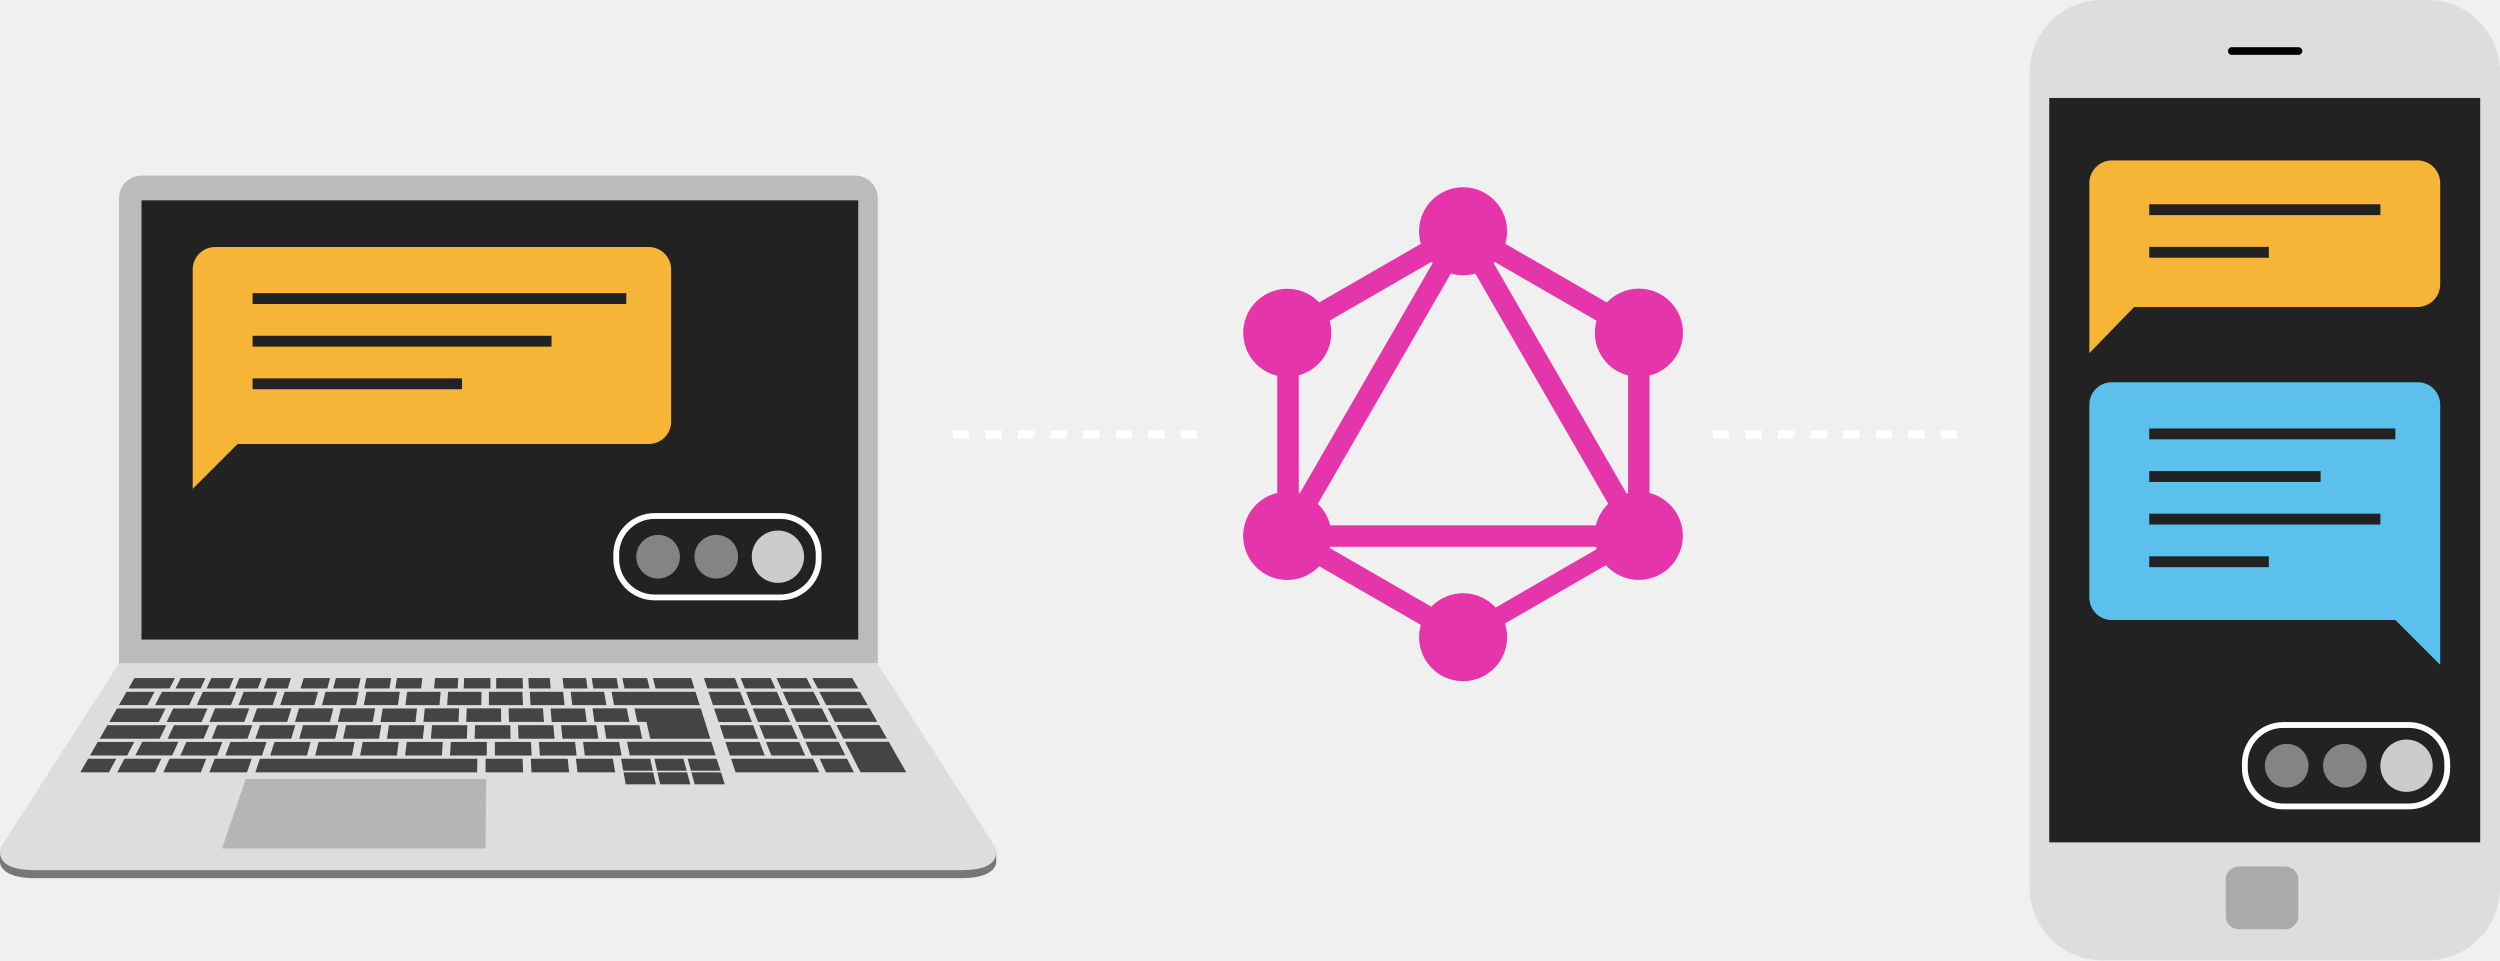
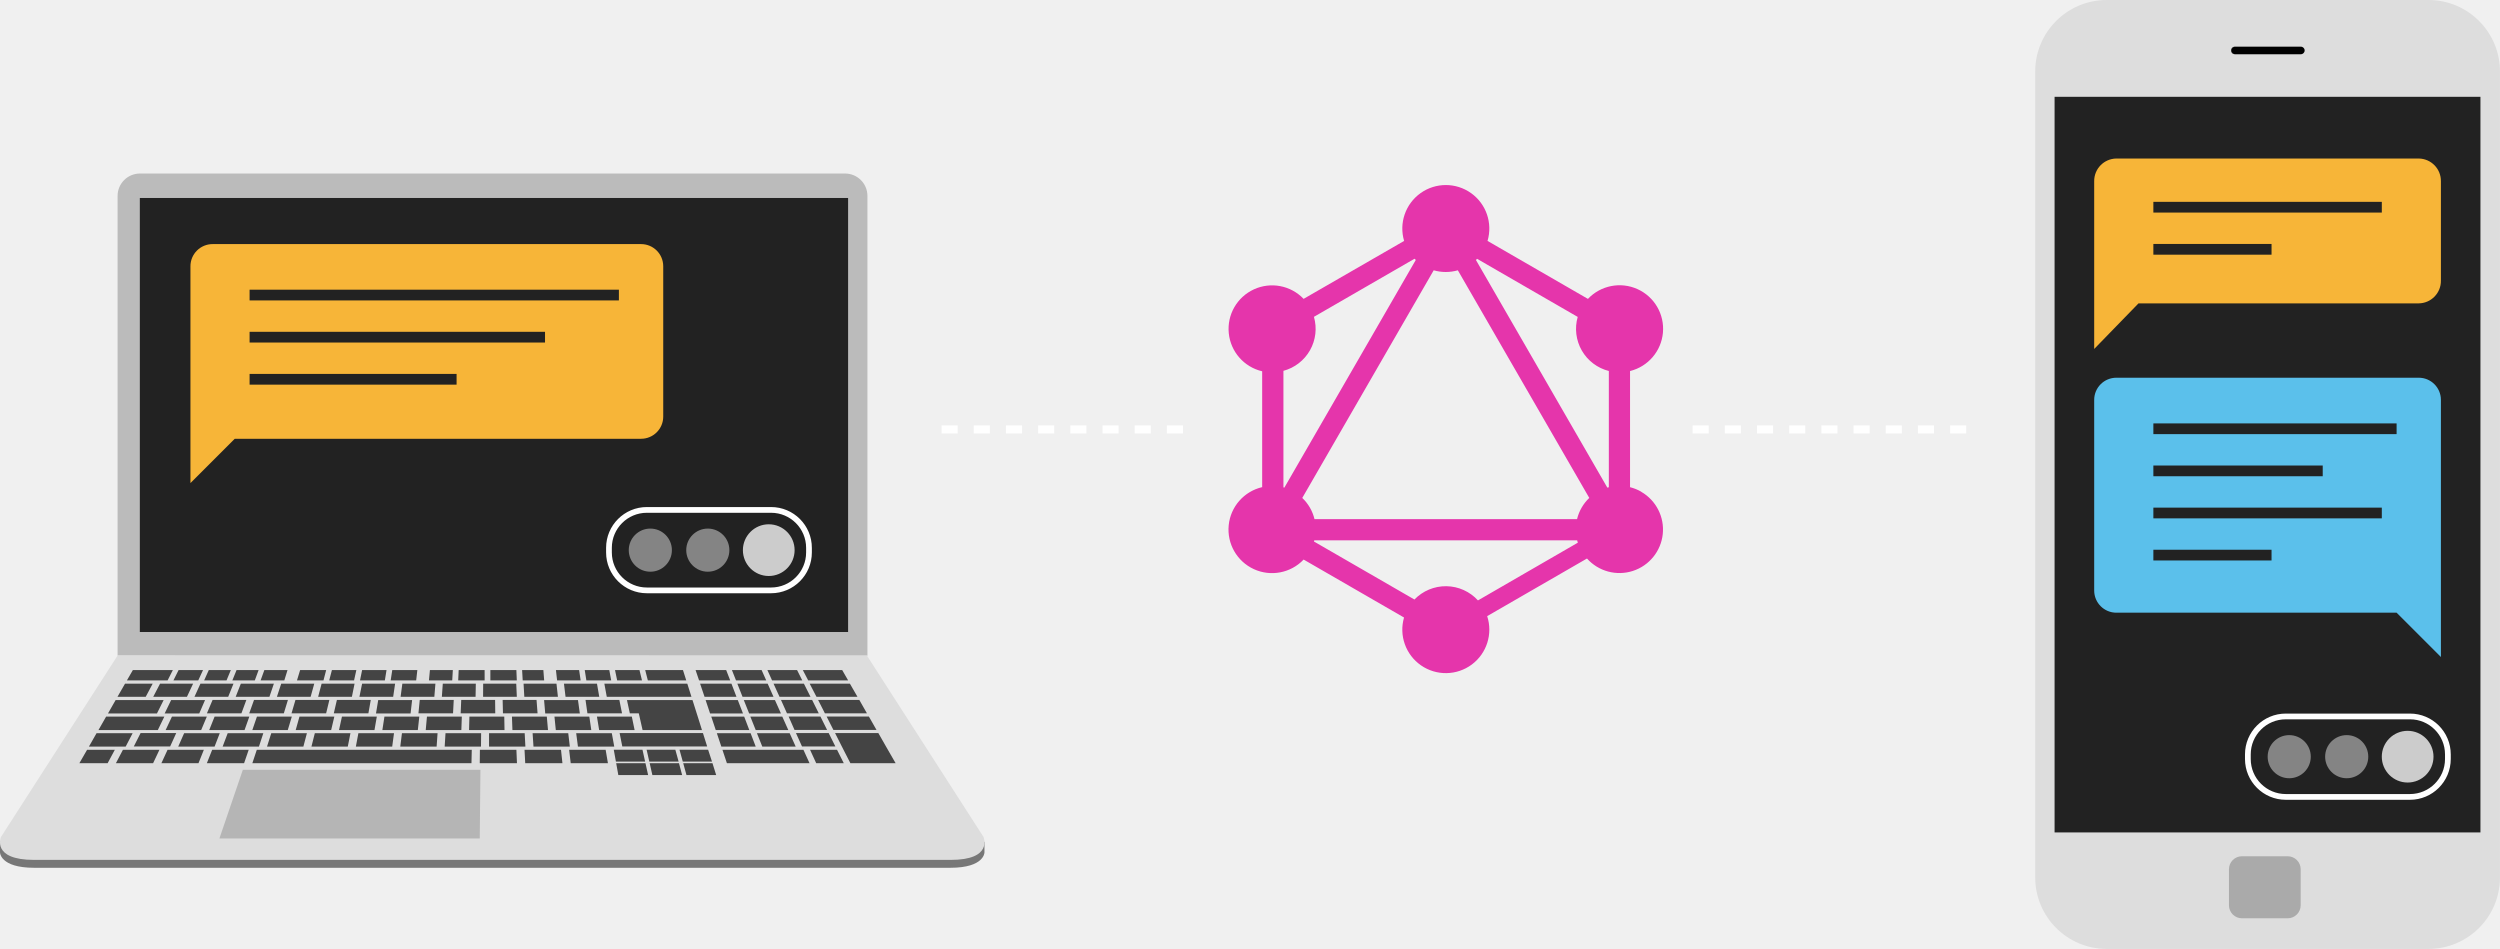
- <svg xmlns="http://www.w3.org/2000/svg" viewBox="0 0 921.03 353.77">
+ <svg xmlns="http://www.w3.org/2000/svg" viewBox="0 0 932.03 353.77">
  <defs>
-     <filter id="b" x="820.77" y="-8368.88" width="23.83" height="32766" filterUnits="userSpaceOnUse" color-interpolation-filters="sRGB">
+     <filter id="b" x="831.77" y="-8368.88" width="23.83" height="32766" filterUnits="userSpaceOnUse" color-interpolation-filters="sRGB">
      <feFlood flood-color="#fff" result="bg" />
      <feBlend in="SourceGraphic" in2="bg" />
    </filter>
-     <mask id="a" x="820.77" y="-8368.88" width="23.83" height="32766" maskUnits="userSpaceOnUse">
+     <mask id="a" x="831.77" y="-8368.88" width="23.83" height="32766" maskUnits="userSpaceOnUse">
      <g filter="url(#b)" />
    </mask>
-     <linearGradient id="c" x1="820.77" y1="18.81" x2="844.6" y2="18.81" gradientUnits="userSpaceOnUse">
+     <linearGradient id="c" x1="831.77" y1="18.81" x2="855.6" y2="18.81" gradientUnits="userSpaceOnUse">
      <stop offset="0.26" stop-color="#fff" />
      <stop offset="0.29" stop-color="#fdfdfd" />
      <stop offset="0.31" stop-color="#f5f5f5" />
      <stop offset="0.32" stop-color="#e7e7e7" />
      <stop offset="0.33" stop-color="#d4d4d4" />
      <stop offset="0.35" stop-color="#bababa" />
      <stop offset="0.36" stop-color="#9c9c9c" />
      <stop offset="0.36" stop-color="#8a8a8a" />
      <stop offset="0.37" stop-color="#949494" />
      <stop offset="0.39" stop-color="#b5b5b5" />
      <stop offset="0.41" stop-color="#d0d0d0" />
      <stop offset="0.44" stop-color="#e5e5e5" />
      <stop offset="0.47" stop-color="#f4f4f4" />
      <stop offset="0.5" stop-color="#fcfcfc" />
      <stop offset="0.56" stop-color="#fff" />
      <stop offset="0.64" stop-color="#fcfcfc" />
      <stop offset="0.69" stop-color="#f4f4f4" />
      <stop offset="0.73" stop-color="#e6e6e6" />
      <stop offset="0.77" stop-color="#d2d2d2" />
      <stop offset="0.81" stop-color="#b7b7b7" />
      <stop offset="0.84" stop-color="#989898" />
      <stop offset="0.86" stop-color="gray" />
      <stop offset="0.87" stop-color="#9e9e9e" />
      <stop offset="0.9" stop-color="#c1c1c1" />
      <stop offset="0.92" stop-color="#dcdcdc" />
      <stop offset="0.95" stop-color="#efefef" />
      <stop offset="0.97" stop-color="#fbfbfb" />
      <stop offset="1" stop-color="#fff" />
    </linearGradient>
-     <filter id="e" x="820.77" y="17.39" width="27.43" height="2.84" filterUnits="userSpaceOnUse" color-interpolation-filters="sRGB">
+     <filter id="e" x="831.77" y="17.39" width="27.43" height="2.84" filterUnits="userSpaceOnUse" color-interpolation-filters="sRGB">
      <feFlood flood-color="#fff" result="bg" />
      <feBlend in="SourceGraphic" in2="bg" />
    </filter>
-     <mask id="d" x="820.77" y="17.39" width="27.43" height="2.84" maskUnits="userSpaceOnUse">
+     <mask id="d" x="831.77" y="17.39" width="27.43" height="2.84" maskUnits="userSpaceOnUse">
      <g mask="url(#a)" filter="url(#e)">
-         <path d="M843.18,20.23h-21a1.42,1.42,0,0,1,0-2.84h21a1.42,1.42,0,0,1,0,2.84Zm-21-2.81a1.4,1.4,0,0,0,0,2.79h21a1.4,1.4,0,1,0,0-2.79Z" fill="url(#c)" style="mix-blend-mode: multiply" />
+         <path d="M854.18,20.23h-21a1.42,1.42,0,0,1,0-2.84h21a1.42,1.42,0,0,1,0,2.84Zm-21-2.81a1.4,1.4,0,0,0,0,2.79h21a1.4,1.4,0,1,0,0-2.79Z" fill="url(#c)" style="mix-blend-mode: multiply" />
      </g>
    </mask>
  </defs>
  <g>
+     <path d="M611.86,183.31a16.26,16.26,0,0,0-4.16-1.68v-43.3A16.23,16.23,0,1,0,592,111.43L554.57,89.82a16.22,16.22,0,1,0-31.1,0L486,111.42a16.23,16.23,0,1,0-15.45,27v43.19a16.24,16.24,0,1,0,15.46,27l37.43,21.61a16.22,16.22,0,1,0,31-.52l37.21-21.48a16.23,16.23,0,1,0,20.23-24.86Zm-121.8,10.23a16,16,0,0,0-4.56-7.9l49-84.87a16.26,16.26,0,0,0,9,0l49,84.86a16.18,16.18,0,0,0-4.56,7.92Zm98.13-75.39a16.19,16.19,0,0,0,11.6,20.16v43.34l-.55.15-49-84.88.43-.43ZM527.36,96.46l.46.46-49,84.88-.34-.1V138.25a16.2,16.2,0,0,0,11.37-20.13ZM551,223.84a16.23,16.23,0,0,0-23.68-.33l-37.46-21.63c0-.15.08-.29.12-.44h98c.08.29.16.59.25.88Z" fill="#e535ab" />
+     <line x1="631.03" y1="160.1" x2="734.03" y2="160.1" fill="none" stroke="#fff" stroke-miterlimit="10" stroke-width="3" stroke-dasharray="6" />
+     <line x1="351.03" y1="160.1" x2="441.03" y2="160.1" fill="none" stroke="#fff" stroke-miterlimit="10" stroke-width="3" stroke-dasharray="6" />
    <g>
-       <path d="M323.39,244.44V73A8.35,8.35,0,0,0,315,64.69H52.19A8.35,8.35,0,0,0,43.84,73v171.4Z" fill="#bbb" />
-       <rect x="52.13" y="73.81" width="264.05" height="161.81" fill="#222" />
-       <path d="M323.18,247.36H43.84L0,314v3.8s0,5.72,12.72,5.72H354.3c12.72,0,12.72-5.72,12.72-5.72V314Z" fill="#777" />
-       <path d="M366.65,312l-43.46-67.61H43.84L.38,312s-3.76,8.58,12.34,8.58H354.3C370.4,320.63,366.65,312,366.65,312Z" fill="#ddd" />
-       <path d="M141,261h12.64l-.57,5h-12.9Q140.63,263.47,141,261Z" fill="#444" />
-       <path d="M134,259.77h12.58l.72-4.9H135Z" fill="#444" />
-       <path d="M130.65,273.34H117.37l-1.26,5h13.55Z" fill="#444" />
-       <path d="M149.35,259.77h12.58q.2-2.45.4-4.9H150Z" fill="#444" />
-       <path d="M124.44,265.95h12.9l.89-5H125.6Z" fill="#444" />
-       <path d="M114.42,273.34H101.13l-1.58,5H113.1Z" fill="#444" />
-       <path d="M156,265.95h12.9l.26-5H156.49Q156.24,263.47,156,265.95Z" fill="#444" />
-       <path d="M180.1,259.77h12.58q-.11-2.45-.22-4.9H180.13Q180.12,257.32,180.1,259.77Z" fill="#444" />
-       <path d="M124.64,267.17h-13l-1.4,5h13.22Z" fill="#444" />
-       <path d="M187.51,265.95h12.9q-.19-2.48-.38-5H187.39Q187.45,263.47,187.51,265.95Z" fill="#444" />
-       <path d="M171.74,265.95h12.9q0-2.48-.06-5H171.95Z" fill="#444" />
-       <path d="M164.73,259.77H177.3q0-2.45.09-4.9H165.08Q164.9,257.32,164.73,259.77Z" fill="#444" />
-       <path d="M156.32,267.17h-13l-.77,5h13.22Z" fill="#444" />
-       <path d="M195.61,273.34H182.32q0,2.48,0,5h13.55Q195.75,275.82,195.61,273.34Z" fill="#444" />
-       <path d="M203.86,267.17h-13l.18,5H204.3Q204.08,269.65,203.86,267.17Z" fill="#444" />
-       <path d="M211.85,273.34H198.56q.17,2.48.33,5h13.55Z" fill="#444" />
-       <path d="M188,267.17h-13q-.07,2.48-.13,5h13.22Z" fill="#444" />
-       <path d="M215.48,261H202.84l.43,5h12.9Z" fill="#444" />
-       <path d="M146.89,273.34H133.61l-.94,5h13.55Q146.55,275.82,146.89,273.34Z" fill="#444" />
-       <path d="M179.37,273.34H166.09q-.15,2.48-.31,5h13.54Q179.35,275.82,179.37,273.34Z" fill="#444" />
-       <path d="M219.71,267.17h-13l.5,5h13.23Z" fill="#444" />
-       <path d="M228.09,273.34H214.81l.65,5H229Z" fill="#444" />
-       <path d="M172.17,267.17h-13l-.45,5H172Q172.07,269.65,172.17,267.17Z" fill="#444" />
-       <path d="M163.13,273.34H149.85l-.62,5h13.55Z" fill="#444" />
-       <path d="M49.88,278.3H63.43l2.27-5H52.41Z" fill="#444" />
-       <path d="M277.44,267.17H265.17l1.67,5h12.51Z" fill="#444" />
-       <path d="M227.15,249.81H218l.6,3.84h9.26Q227.52,251.73,227.15,249.81Z" fill="#444" />
-       <path d="M270.73,249.81H259.32l1.3,3.84h11.6Z" fill="#444" />
-       <path d="M272.69,254.87H261l1.66,4.9h11.9Z" fill="#444" />
-       <path d="M108.79,267.17h-13l-1.72,5h13.22Z" fill="#444" />
-       <path d="M238.4,249.81h-9.11l.79,3.84h9.26Z" fill="#444" />
-       <path d="M275.06,261h-12l1.67,5H277Z" fill="#444" />
-       <path d="M286.19,254.87H274.88l1.94,4.9h11.55Z" fill="#444" />
-       <path d="M294.39,273.34H282.19l2,5h12.45Z" fill="#444" />
-       <path d="M283.94,249.81H272.87l1.52,3.84h11.26Z" fill="#444" />
-       <path d="M288.91,261H277.3l2,5h11.85Z" fill="#444" />
-       <path d="M291.65,267.17H279.74l2,5h12.15Z" fill="#444" />
-       <path d="M279.83,273.34H267.25l1.67,5h12.82Z" fill="#444" />
-       <path d="M87.87,259.77h12.58l1.66-4.9H89.79Z" fill="#444" />
-       <path d="M81.93,273.34H68.65l-2.21,5H80Z" fill="#444" />
-       <path d="M77.14,265.95H90l1.84-5H79.25Z" fill="#444" />
-       <path d="M92.95,267.17H80l-2,5H91.17Z" fill="#444" />
-       <path d="M98.17,273.34H84.89l-1.89,5H96.54Z" fill="#444" />
-       <path d="M108.68,265.95h12.9l1.21-5H110.15Z" fill="#444" />
-       <path d="M76.44,261H63.8l-2.42,5h12.9Z" fill="#444" />
-       <path d="M72,254.87H59.67l-2.54,4.9H69.7Z" fill="#444" />
-       <path d="M92.91,265.95h12.9l1.53-5H94.7Z" fill="#444" />
-       <path d="M103.24,259.77h12.57l1.35-4.9H104.84Z" fill="#444" />
-       <path d="M77.1,267.17h-13l-2.35,5H75Z" fill="#444" />
-       <path d="M140.48,267.17h-13l-1.09,5h13.22Q140.07,269.65,140.48,267.17Z" fill="#444" />
-       <path d="M232,278.3h31.64l-1.57-5H231Q231.52,275.82,232,278.3Z" fill="#444" />
-       <path d="M234.81,265.95h3.34c.09.41.18.82.28,1.22l1.13,5H261.7l-1.57-5-.39-1.22-1.18-3.74-.39-1.21H233.74Z" fill="#444" />
-       <path d="M212.77,284.53h13.87l-.85-5H212.18Q212.48,282,212.77,284.53Z" fill="#444" />
-       <path d="M226.21,259.77h31.57l-1.55-4.9H225.31Z" fill="#444" />
-       <path d="M235.55,267.17h-13l.82,5h13.22Q236.08,269.65,235.55,267.17Z" fill="#444" />
-       <path d="M195.81,284.53h13.87l-.53-5H195.55Z" fill="#444" />
-       <path d="M43.21,284.53H57.08l2.36-5H45.83Z" fill="#444" />
-       <path d="M271,284.53h30.8l-2.27-5H269.33Z" fill="#444" />
-       <path d="M60.17,284.53H74l2-5H62.47Z" fill="#444" />
-       <path d="M77.12,284.53H91l1.72-5H79.1Z" fill="#444" />
-       <path d="M29.59,284.53H40.13l2.68-5H32.47Z" fill="#444" />
-       <path d="M178.86,284.53h13.87q-.1-2.5-.21-5H178.91Q178.88,282,178.86,284.53Z" fill="#444" />
-       <path d="M94.08,284.53h81.69q.06-2.5.11-5H95.74Z" fill="#444" />
-       <path d="M310.7,272.12h16.07l-2.85-5H308.17Z" fill="#444" />
-       <path d="M313.85,278.3l.2.39.42.83,2.56,5h16.86l-2.88-5-.7-1.22-2.85-5H311.32Z" fill="#444" />
-       <path d="M307.54,265.95h15.67l-2.84-5H305Z" fill="#444" />
-       <path d="M304.39,259.77h15.28l-2.82-4.9h-15Z" fill="#444" />
-       <path d="M299.3,249.81l2,3.84h14.89l-2.21-3.84Z" fill="#444" />
-       <path d="M299,278.3h12.44l-2.49-5h-12.2Z" fill="#444" />
-       <path d="M296.2,272.12h12.15l-2.49-5H294Z" fill="#444" />
-       <path d="M304.29,284.53h10.28l-2.51-5H302Z" fill="#444" />
-       <path d="M290.61,259.77h11.55l-2.46-4.9H288.38Z" fill="#444" />
-       <path d="M293.4,265.95h11.85l-2.48-5H291.16Z" fill="#444" />
-       <path d="M287.83,253.65h11.26l-1.93-3.84H286.09Z" fill="#444" />
-       <path d="M241.52,253.65h14.32l-1.22-3.84H240.54Z" fill="#444" />
-       <path d="M168.82,249.81h-8.54l-.36,3.84h8.68C168.68,252.37,168.75,251.09,168.82,249.81Z" fill="#444" />
-       <path d="M155.59,249.81h-9.35l-.59,3.84h9.51Z" fill="#444" />
-       <path d="M192.51,249.81h-9.7c0,1.28,0,2.56,0,3.84h9.86C192.63,252.37,192.57,251.09,192.51,249.81Z" fill="#444" />
-       <path d="M180.67,249.81H171c-.06,1.28-.12,2.56-.18,3.84h9.86C180.66,252.37,180.66,251.09,180.67,249.81Z" fill="#444" />
-       <path d="M144.1,249.81H135l-.78,3.84h9.26Z" fill="#444" />
-       <path d="M118.61,259.77h12.58l1-4.9H119.9Z" fill="#444" />
-       <path d="M202.57,249.81h-7.92c.07,1.28.14,2.56.22,3.84h8C202.8,252.37,202.68,251.09,202.57,249.81Z" fill="#444" />
-       <path d="M210.84,259.77h12.57l-.85-4.9H210.25Z" fill="#444" />
-       <path d="M132.85,249.81h-9.11l-1,3.84H132Z" fill="#444" />
-       <path d="M219,265.95h12.9q-.51-2.48-1-5H218.29Z" fill="#444" />
-       <path d="M215.9,249.81h-8.64l.43,3.84h8.78C216.28,252.37,216.09,251.09,215.9,249.81Z" fill="#444" />
-       <path d="M195.47,259.77H208l-.54-4.9H195.19Q195.33,257.32,195.47,259.77Z" fill="#444" />
-       <path d="M61.26,267.17H39.56l-2.85,5H58.84Z" fill="#444" />
-       <path d="M64.44,249.81H49.53l-2.21,3.84H62.49Z" fill="#444" />
-       <path d="M75.69,249.81H66.58l-1.92,3.84h9.26Z" fill="#444" />
-       <path d="M121.6,249.81h-9.71l-1.17,3.84h9.88Z" fill="#444" />
-       <path d="M49.45,273.34H36l-2.85,5h13.7Z" fill="#444" />
-       <path d="M61,261H43.1l-2.85,5H58.51Z" fill="#444" />
-       <path d="M56.93,254.87H46.62l-2.82,4.9H54.33Z" fill="#444" />
-       <path d="M86.05,249.81H77.84l-1.73,3.84h8.35Z" fill="#444" />
-       <path d="M96.41,249.81H88.19l-1.56,3.84H95Z" fill="#444" />
-       <path d="M87.05,254.87H74.73l-2.23,4.9H85.08Z" fill="#444" />
-       <path d="M107.19,249.81H98.55l-1.39,3.84H106Z" fill="#444" />
-       <path d="M240.51,283.94H229.62q-.4-2.21-.8-4.42h10.71Q240,281.73,240.51,283.94Z" fill="#444" />
-       <path d="M251.78,279.52H241.07l1,4.42H253Z" fill="#444" />
-       <path d="M264,279.52H253.33q.61,2.21,1.22,4.42h10.89Z" fill="#444" />
-       <path d="M240.64,284.53H229.72q.4,2.21.8,4.43h11.11Q241.13,286.74,240.64,284.53Z" fill="#444" />
-       <path d="M253.13,284.53H242.21l1,4.43h11.1Z" fill="#444" />
-       <path d="M265.62,284.53H254.71l1.22,4.43H267Z" fill="#444" />
-       <path d="M179.11,287H90.53L81.8,312.59h97.06Q179,299.79,179.11,287Z" fill="#b5b5b5" />
+       <g>
+         <path d="M323.39,244.44V73A8.35,8.35,0,0,0,315,64.69H52.19A8.35,8.35,0,0,0,43.84,73v171.4Z" fill="#bbb" />
+         <rect x="52.13" y="73.81" width="264.05" height="161.81" fill="#222" />
+         <path d="M323.18,247.36H43.84L0,314v3.8s0,5.72,12.72,5.72H354.3c12.72,0,12.72-5.72,12.72-5.72V314Z" fill="#777" />
+         <path d="M366.65,312l-43.46-67.61H43.84L.38,312s-3.76,8.58,12.34,8.58H354.3C370.4,320.63,366.65,312,366.65,312Z" fill="#ddd" />
+         <path d="M141,261h12.64l-.57,5h-12.9Q140.63,263.47,141,261Z" fill="#444" />
+         <path d="M134,259.77h12.58l.72-4.9H135Z" fill="#444" />
+         <path d="M130.65,273.34H117.37l-1.26,5h13.55Z" fill="#444" />
+         <path d="M149.35,259.77h12.58q.2-2.45.4-4.9H150Z" fill="#444" />
+         <path d="M124.44,265.95h12.9l.89-5H125.6Z" fill="#444" />
+         <path d="M114.42,273.34H101.13l-1.58,5H113.1Z" fill="#444" />
+         <path d="M156,265.95h12.9l.26-5H156.49Q156.24,263.47,156,265.95Z" fill="#444" />
+         <path d="M180.1,259.77h12.58q-.11-2.45-.22-4.9H180.13Q180.12,257.32,180.1,259.77Z" fill="#444" />
+         <path d="M124.64,267.17h-13l-1.4,5h13.22Z" fill="#444" />
+         <path d="M187.51,265.95h12.9q-.19-2.48-.38-5H187.39Q187.45,263.47,187.51,265.95Z" fill="#444" />
+         <path d="M171.74,265.95h12.9q0-2.48-.06-5H171.95Z" fill="#444" />
+         <path d="M164.73,259.77H177.3q0-2.45.09-4.9H165.08Q164.9,257.32,164.73,259.77Z" fill="#444" />
+         <path d="M156.32,267.17h-13l-.77,5h13.22Z" fill="#444" />
+         <path d="M195.61,273.34H182.32q0,2.48,0,5h13.55Q195.75,275.82,195.61,273.34Z" fill="#444" />
+         <path d="M203.86,267.17h-13l.18,5H204.3Q204.08,269.65,203.86,267.17Z" fill="#444" />
+         <path d="M211.85,273.34H198.56q.17,2.48.33,5h13.55Z" fill="#444" />
+         <path d="M188,267.17h-13q-.07,2.48-.13,5h13.22Z" fill="#444" />
+         <path d="M215.48,261H202.84l.43,5h12.9Z" fill="#444" />
+         <path d="M146.89,273.34H133.61l-.94,5h13.55Q146.55,275.82,146.89,273.34Z" fill="#444" />
+         <path d="M179.37,273.34H166.09q-.15,2.48-.31,5h13.54Q179.35,275.82,179.37,273.34Z" fill="#444" />
+         <path d="M219.71,267.17h-13l.5,5h13.23Z" fill="#444" />
+         <path d="M228.09,273.34H214.81l.65,5H229Z" fill="#444" />
+         <path d="M172.17,267.17h-13l-.45,5H172Q172.07,269.65,172.17,267.17Z" fill="#444" />
+         <path d="M163.13,273.34H149.85l-.62,5h13.55Z" fill="#444" />
+         <path d="M49.88,278.3H63.43l2.27-5H52.41Z" fill="#444" />
+         <path d="M277.44,267.17H265.17l1.67,5h12.51Z" fill="#444" />
+         <path d="M227.15,249.81H218l.6,3.84h9.26Q227.52,251.73,227.15,249.81Z" fill="#444" />
+         <path d="M270.73,249.81H259.32l1.3,3.84h11.6Z" fill="#444" />
+         <path d="M272.69,254.87H261l1.66,4.9h11.9Z" fill="#444" />
+         <path d="M108.79,267.17h-13l-1.72,5h13.22Z" fill="#444" />
+         <path d="M238.4,249.81h-9.11l.79,3.84h9.26Z" fill="#444" />
+         <path d="M275.06,261h-12l1.67,5H277Z" fill="#444" />
+         <path d="M286.19,254.87H274.88l1.94,4.9h11.55Z" fill="#444" />
+         <path d="M294.39,273.34H282.19l2,5h12.45Z" fill="#444" />
+         <path d="M283.94,249.81H272.87l1.52,3.84h11.26Z" fill="#444" />
+         <path d="M288.91,261H277.3l2,5h11.85Z" fill="#444" />
+         <path d="M291.65,267.17H279.74l2,5h12.15Z" fill="#444" />
+         <path d="M279.83,273.34H267.25l1.67,5h12.82Z" fill="#444" />
+         <path d="M87.87,259.77h12.58l1.66-4.9H89.79Z" fill="#444" />
+         <path d="M81.93,273.34H68.65l-2.21,5H80Z" fill="#444" />
+         <path d="M77.14,265.95H90l1.84-5H79.25Z" fill="#444" />
+         <path d="M92.95,267.17H80l-2,5H91.17Z" fill="#444" />
+         <path d="M98.17,273.34H84.89l-1.89,5H96.54Z" fill="#444" />
+         <path d="M108.68,265.95h12.9l1.21-5H110.15Z" fill="#444" />
+         <path d="M76.44,261H63.8l-2.42,5h12.9Z" fill="#444" />
+         <path d="M72,254.87H59.67l-2.54,4.9H69.7Z" fill="#444" />
+         <path d="M92.91,265.95h12.9l1.53-5H94.7Z" fill="#444" />
+         <path d="M103.24,259.77h12.57l1.35-4.9H104.84Z" fill="#444" />
+         <path d="M77.1,267.17h-13l-2.35,5H75Z" fill="#444" />
+         <path d="M140.48,267.17h-13l-1.09,5h13.22Q140.07,269.65,140.48,267.17Z" fill="#444" />
+         <path d="M232,278.3h31.64l-1.57-5H231Q231.52,275.82,232,278.3Z" fill="#444" />
+         <path d="M234.81,265.95h3.34c.09.41.18.82.28,1.22l1.13,5H261.7l-1.57-5-.39-1.22-1.18-3.74-.39-1.21H233.74Z" fill="#444" />
+         <path d="M212.77,284.53h13.87l-.85-5H212.18Q212.48,282,212.77,284.53Z" fill="#444" />
+         <path d="M226.21,259.77h31.57l-1.55-4.9H225.31Z" fill="#444" />
+         <path d="M235.55,267.17h-13l.82,5h13.22Q236.08,269.65,235.55,267.17Z" fill="#444" />
+         <path d="M195.81,284.53h13.87l-.53-5H195.55Z" fill="#444" />
+         <path d="M43.21,284.53H57.08l2.36-5H45.83Z" fill="#444" />
+         <path d="M271,284.53h30.8l-2.27-5H269.33Z" fill="#444" />
+         <path d="M60.17,284.53H74l2-5H62.47Z" fill="#444" />
+         <path d="M77.12,284.53H91l1.72-5H79.1Z" fill="#444" />
+         <path d="M29.59,284.53H40.13l2.68-5H32.47Z" fill="#444" />
+         <path d="M178.86,284.53h13.87q-.1-2.5-.21-5H178.91Q178.88,282,178.86,284.53Z" fill="#444" />
+         <path d="M94.08,284.53h81.69q.06-2.5.11-5H95.74Z" fill="#444" />
+         <path d="M310.7,272.12h16.07l-2.85-5H308.17Z" fill="#444" />
+         <path d="M313.85,278.3l.2.39.42.83,2.56,5h16.86l-2.88-5-.7-1.22-2.85-5H311.32Z" fill="#444" />
+         <path d="M307.54,265.95h15.67l-2.84-5H305Z" fill="#444" />
+         <path d="M304.39,259.77h15.28l-2.82-4.9h-15Z" fill="#444" />
+         <path d="M299.3,249.81l2,3.84h14.89l-2.21-3.84Z" fill="#444" />
+         <path d="M299,278.3h12.44l-2.49-5h-12.2Z" fill="#444" />
+         <path d="M296.2,272.12h12.15l-2.49-5H294Z" fill="#444" />
+         <path d="M304.29,284.53h10.28l-2.51-5H302Z" fill="#444" />
+         <path d="M290.61,259.77h11.55l-2.46-4.9H288.38Z" fill="#444" />
+         <path d="M293.4,265.95h11.85l-2.48-5H291.16Z" fill="#444" />
+         <path d="M287.83,253.65h11.26l-1.93-3.84H286.09Z" fill="#444" />
+         <path d="M241.52,253.65h14.32l-1.22-3.84H240.54Z" fill="#444" />
+         <path d="M168.82,249.81h-8.54l-.36,3.84h8.68C168.68,252.37,168.75,251.09,168.82,249.81Z" fill="#444" />
+         <path d="M155.59,249.81h-9.35l-.59,3.84h9.51Z" fill="#444" />
+         <path d="M192.51,249.81h-9.7c0,1.28,0,2.56,0,3.84h9.86C192.63,252.37,192.57,251.09,192.51,249.81Z" fill="#444" />
+         <path d="M180.67,249.81H171c-.06,1.28-.12,2.56-.18,3.84h9.86C180.66,252.37,180.66,251.09,180.67,249.81Z" fill="#444" />
+         <path d="M144.1,249.81H135l-.78,3.84h9.26Z" fill="#444" />
+         <path d="M118.61,259.77h12.58l1-4.9H119.9Z" fill="#444" />
+         <path d="M202.57,249.81h-7.92c.07,1.28.14,2.56.22,3.84h8C202.8,252.37,202.68,251.09,202.57,249.81Z" fill="#444" />
+         <path d="M210.84,259.77h12.57l-.85-4.9H210.25Z" fill="#444" />
+         <path d="M132.85,249.81h-9.11l-1,3.84H132Z" fill="#444" />
+         <path d="M219,265.95h12.9q-.51-2.48-1-5H218.29Z" fill="#444" />
+         <path d="M215.9,249.81h-8.64l.43,3.84h8.78C216.28,252.37,216.09,251.09,215.9,249.81Z" fill="#444" />
+         <path d="M195.47,259.77H208l-.54-4.9H195.19Q195.33,257.32,195.47,259.77Z" fill="#444" />
+         <path d="M61.26,267.17H39.56l-2.85,5H58.84Z" fill="#444" />
+         <path d="M64.44,249.81H49.53l-2.21,3.84H62.49Z" fill="#444" />
+         <path d="M75.69,249.81H66.58l-1.92,3.84h9.26Z" fill="#444" />
+         <path d="M121.6,249.81h-9.71l-1.17,3.84h9.88Z" fill="#444" />
+         <path d="M49.45,273.34H36l-2.85,5h13.7Z" fill="#444" />
+         <path d="M61,261H43.1l-2.85,5H58.51Z" fill="#444" />
+         <path d="M56.93,254.87H46.62l-2.82,4.9H54.33Z" fill="#444" />
+         <path d="M86.05,249.81H77.84l-1.73,3.84h8.35Z" fill="#444" />
+         <path d="M96.41,249.81H88.19l-1.56,3.84H95Z" fill="#444" />
+         <path d="M87.05,254.87H74.73l-2.23,4.9H85.08Z" fill="#444" />
+         <path d="M107.19,249.81H98.55l-1.39,3.84H106Z" fill="#444" />
+         <path d="M240.51,283.94H229.62q-.4-2.21-.8-4.42h10.71Q240,281.73,240.51,283.94Z" fill="#444" />
+         <path d="M251.78,279.52H241.07l1,4.42H253Z" fill="#444" />
+         <path d="M264,279.52H253.33q.61,2.21,1.22,4.42h10.89Z" fill="#444" />
+         <path d="M240.64,284.53H229.72q.4,2.21.8,4.43h11.11Q241.13,286.74,240.64,284.53Z" fill="#444" />
+         <path d="M253.13,284.53H242.21l1,4.43h11.1Z" fill="#444" />
+         <path d="M265.62,284.53H254.71l1.22,4.43H267Z" fill="#444" />
+         <path d="M179.11,287H90.53L81.8,312.59h97.06Q179,299.79,179.11,287Z" fill="#b5b5b5" />
+       </g>
+       <g>
+         <rect x="227.03" y="190.1" width="74.57" height="30" rx="14.14" ry="14.14" fill="none" stroke="#fff" stroke-miterlimit="10" stroke-width="2.14" />
+         <circle cx="242.45" cy="205.1" r="8.04" fill="#848484" />
+         <circle cx="263.88" cy="205.1" r="8.04" fill="#848484" />
+         <circle cx="286.6" cy="205.1" r="9.64" fill="#ccc" />
+       </g>
+       <path d="M79.29,91A8.26,8.26,0,0,0,71,99.24V180.1l16.52-16.52H239a8.26,8.26,0,0,0,8.26-8.26V99.24A8.26,8.26,0,0,0,239,91Z" fill="#f7b538" />
+       <line x1="93.05" y1="110" x2="230.73" y2="110" fill="none" stroke="#222" stroke-miterlimit="10" stroke-width="4" />
+       <line x1="93.05" y1="125.7" x2="203.19" y2="125.7" fill="none" stroke="#222" stroke-miterlimit="10" stroke-width="4" />
+       <line x1="93.05" y1="141.4" x2="170.22" y2="141.4" fill="none" stroke="#222" stroke-miterlimit="10" stroke-width="4" />
    </g>
    <g>
-       <rect x="747.75" width="173.27" height="353.77" rx="26.66" ry="26.66" fill="#ddd" />
-       <rect x="754.97" y="36.09" width="158.77" height="274.25" fill="#222" />
-       <path d="M846.79,20.22h-24.6a1.41,1.41,0,0,1-1.41-1.41h0a1.41,1.41,0,0,1,1.41-1.41h24.6a1.41,1.41,0,0,1,1.41,1.41h0A1.41,1.41,0,0,1,846.79,20.22Z" />
-       <g mask="url(#d)">
-         <path d="M846.79,20.23h-24.6a1.42,1.42,0,0,1,0-2.84h24.6a1.42,1.42,0,0,1,0,2.84Zm-24.6-2.81a1.4,1.4,0,0,0,0,2.79h24.6a1.4,1.4,0,1,0,0-2.79Z" fill="#555" />
-       </g>
-       <rect x="819.98" y="319.22" width="26.74" height="23.13" rx="4.85" ry="4.85" fill="#aaa" />
+       <g>
+         <rect x="758.75" width="173.27" height="353.77" rx="26.66" ry="26.66" fill="#ddd" />
+         <rect x="765.97" y="36.09" width="158.77" height="274.25" fill="#222" />
+         <path d="M857.79,20.22h-24.6a1.41,1.41,0,0,1-1.41-1.41h0a1.41,1.41,0,0,1,1.41-1.41h24.6a1.41,1.41,0,0,1,1.41,1.41h0A1.41,1.41,0,0,1,857.79,20.22Z" />
+         <g mask="url(#d)">
+           <path d="M857.79,20.23h-24.6a1.42,1.42,0,0,1,0-2.84h24.6a1.42,1.42,0,0,1,0,2.84Zm-24.6-2.81a1.4,1.4,0,0,0,0,2.79h24.6a1.4,1.4,0,1,0,0-2.79Z" fill="#555" />
+         </g>
+         <rect x="830.98" y="319.22" width="26.74" height="23.13" rx="4.85" ry="4.85" fill="#aaa" />
+       </g>
+       <g>
+         <rect x="838.03" y="267.1" width="74.57" height="30" rx="14.14" ry="14.14" fill="none" stroke="#fff" stroke-miterlimit="10" stroke-width="2.14" />
+         <circle cx="853.45" cy="282.1" r="8.04" fill="#848484" />
+         <circle cx="874.88" cy="282.1" r="8.04" fill="#848484" />
+         <circle cx="897.6" cy="282.1" r="9.64" fill="#ccc" />
+       </g>
+       <path d="M901.74,140.82a8.26,8.26,0,0,1,8.26,8.26v95.86l-16.52-16.52H789a8.26,8.26,0,0,1-8.26-8.26V149.08a8.26,8.26,0,0,1,8.26-8.26Z" fill="#5bc0eb" />
+       <line x1="802.8" y1="159.85" x2="893.48" y2="159.85" fill="#5bc0eb" stroke="#222" stroke-miterlimit="10" stroke-width="4" />
+       <line x1="802.8" y1="175.55" x2="865.94" y2="175.55" fill="#5bc0eb" stroke="#222" stroke-miterlimit="10" stroke-width="4" />
+       <line x1="802.8" y1="191.25" x2="887.97" y2="191.25" fill="#5bc0eb" stroke="#222" stroke-miterlimit="10" stroke-width="4" />
+       <line x1="802.8" y1="206.95" x2="846.86" y2="206.95" fill="#5bc0eb" stroke="#222" stroke-miterlimit="10" stroke-width="4" />
+       <path d="M789,59.1a8.37,8.37,0,0,0-8.26,8.48V130.1l16.52-17H901.74a8.37,8.37,0,0,0,8.26-8.48V67.58a8.37,8.37,0,0,0-8.26-8.48Z" fill="#f7b538" />
+       <line x1="802.8" y1="77.25" x2="887.97" y2="77.25" fill="none" stroke="#222" stroke-miterlimit="10" stroke-width="4" />
+       <line x1="802.8" y1="92.95" x2="846.86" y2="92.95" fill="none" stroke="#222" stroke-miterlimit="10" stroke-width="4" />
    </g>
-     <path d="M611.86,183.31a16.26,16.26,0,0,0-4.16-1.68v-43.3A16.23,16.23,0,1,0,592,111.43L554.57,89.82a16.22,16.22,0,1,0-31.1,0L486,111.42a16.23,16.23,0,1,0-15.45,27v43.19a16.24,16.24,0,1,0,15.46,27l37.43,21.61a16.22,16.22,0,1,0,31-.52l37.21-21.48a16.23,16.23,0,1,0,20.23-24.86Zm-121.8,10.23a16,16,0,0,0-4.56-7.9l49-84.87a16.26,16.26,0,0,0,9,0l49,84.86a16.18,16.18,0,0,0-4.56,7.92Zm98.13-75.39a16.19,16.19,0,0,0,11.6,20.16v43.34l-.55.15-49-84.88.43-.43ZM527.36,96.46l.46.46-49,84.88-.34-.1V138.25a16.2,16.2,0,0,0,11.37-20.13ZM551,223.84a16.23,16.23,0,0,0-23.68-.33l-37.46-21.63c0-.15.08-.29.12-.44h98c.08.29.16.59.25.88Z" fill="#e535ab" />
-     <line x1="631.03" y1="160.1" x2="721.03" y2="160.1" fill="none" stroke="#fff" stroke-miterlimit="10" stroke-width="3" stroke-dasharray="6" />
-     <g>
-       <rect x="227.03" y="190.1" width="74.57" height="30" rx="14.14" ry="14.14" fill="none" stroke="#fff" stroke-miterlimit="10" stroke-width="2.14" />
-       <circle cx="242.45" cy="205.1" r="8.04" fill="#848484" />
-       <circle cx="263.88" cy="205.1" r="8.04" fill="#848484" />
-       <circle cx="286.6" cy="205.1" r="9.64" fill="#ccc" />
-     </g>
-     <g>
-       <rect x="827.03" y="267.1" width="74.57" height="30" rx="14.14" ry="14.14" fill="none" stroke="#fff" stroke-miterlimit="10" stroke-width="2.14" />
-       <circle cx="842.45" cy="282.1" r="8.04" fill="#848484" />
-       <circle cx="863.88" cy="282.1" r="8.04" fill="#848484" />
-       <circle cx="886.6" cy="282.1" r="9.64" fill="#ccc" />
-     </g>
-     <line x1="351.03" y1="160.1" x2="441.03" y2="160.1" fill="none" stroke="#fff" stroke-miterlimit="10" stroke-width="3" stroke-dasharray="6" />
-     <path d="M79.29,91A8.26,8.26,0,0,0,71,99.24V180.1l16.52-16.52H239a8.26,8.26,0,0,0,8.26-8.26V99.24A8.26,8.26,0,0,0,239,91Z" fill="#f7b538" />
-     <line x1="93.05" y1="110" x2="230.73" y2="110" fill="none" stroke="#222" stroke-miterlimit="10" stroke-width="4" />
-     <line x1="93.05" y1="125.7" x2="203.19" y2="125.7" fill="none" stroke="#222" stroke-miterlimit="10" stroke-width="4" />
-     <line x1="93.05" y1="141.4" x2="170.22" y2="141.4" fill="none" stroke="#222" stroke-miterlimit="10" stroke-width="4" />
-     <path d="M890.74,140.82a8.26,8.26,0,0,1,8.26,8.26v95.86l-16.52-16.52H778a8.26,8.26,0,0,1-8.26-8.26V149.08a8.26,8.26,0,0,1,8.26-8.26Z" fill="#5bc0eb" />
-     <line x1="791.8" y1="159.85" x2="882.48" y2="159.85" fill="#5bc0eb" stroke="#222" stroke-miterlimit="10" stroke-width="4" />
-     <line x1="791.8" y1="175.55" x2="854.94" y2="175.55" fill="#5bc0eb" stroke="#222" stroke-miterlimit="10" stroke-width="4" />
-     <line x1="791.8" y1="191.25" x2="876.97" y2="191.25" fill="#5bc0eb" stroke="#222" stroke-miterlimit="10" stroke-width="4" />
-     <line x1="791.8" y1="206.95" x2="835.86" y2="206.95" fill="#5bc0eb" stroke="#222" stroke-miterlimit="10" stroke-width="4" />
-     <path d="M778,59.1a8.37,8.37,0,0,0-8.26,8.48V130.1l16.52-17H890.74a8.37,8.37,0,0,0,8.26-8.48V67.58a8.37,8.37,0,0,0-8.26-8.48Z" fill="#f7b538" />
-     <line x1="791.8" y1="77.25" x2="876.97" y2="77.25" fill="none" stroke="#222" stroke-miterlimit="10" stroke-width="4" />
-     <line x1="791.8" y1="92.95" x2="835.86" y2="92.95" fill="none" stroke="#222" stroke-miterlimit="10" stroke-width="4" />
  </g>
</svg>
